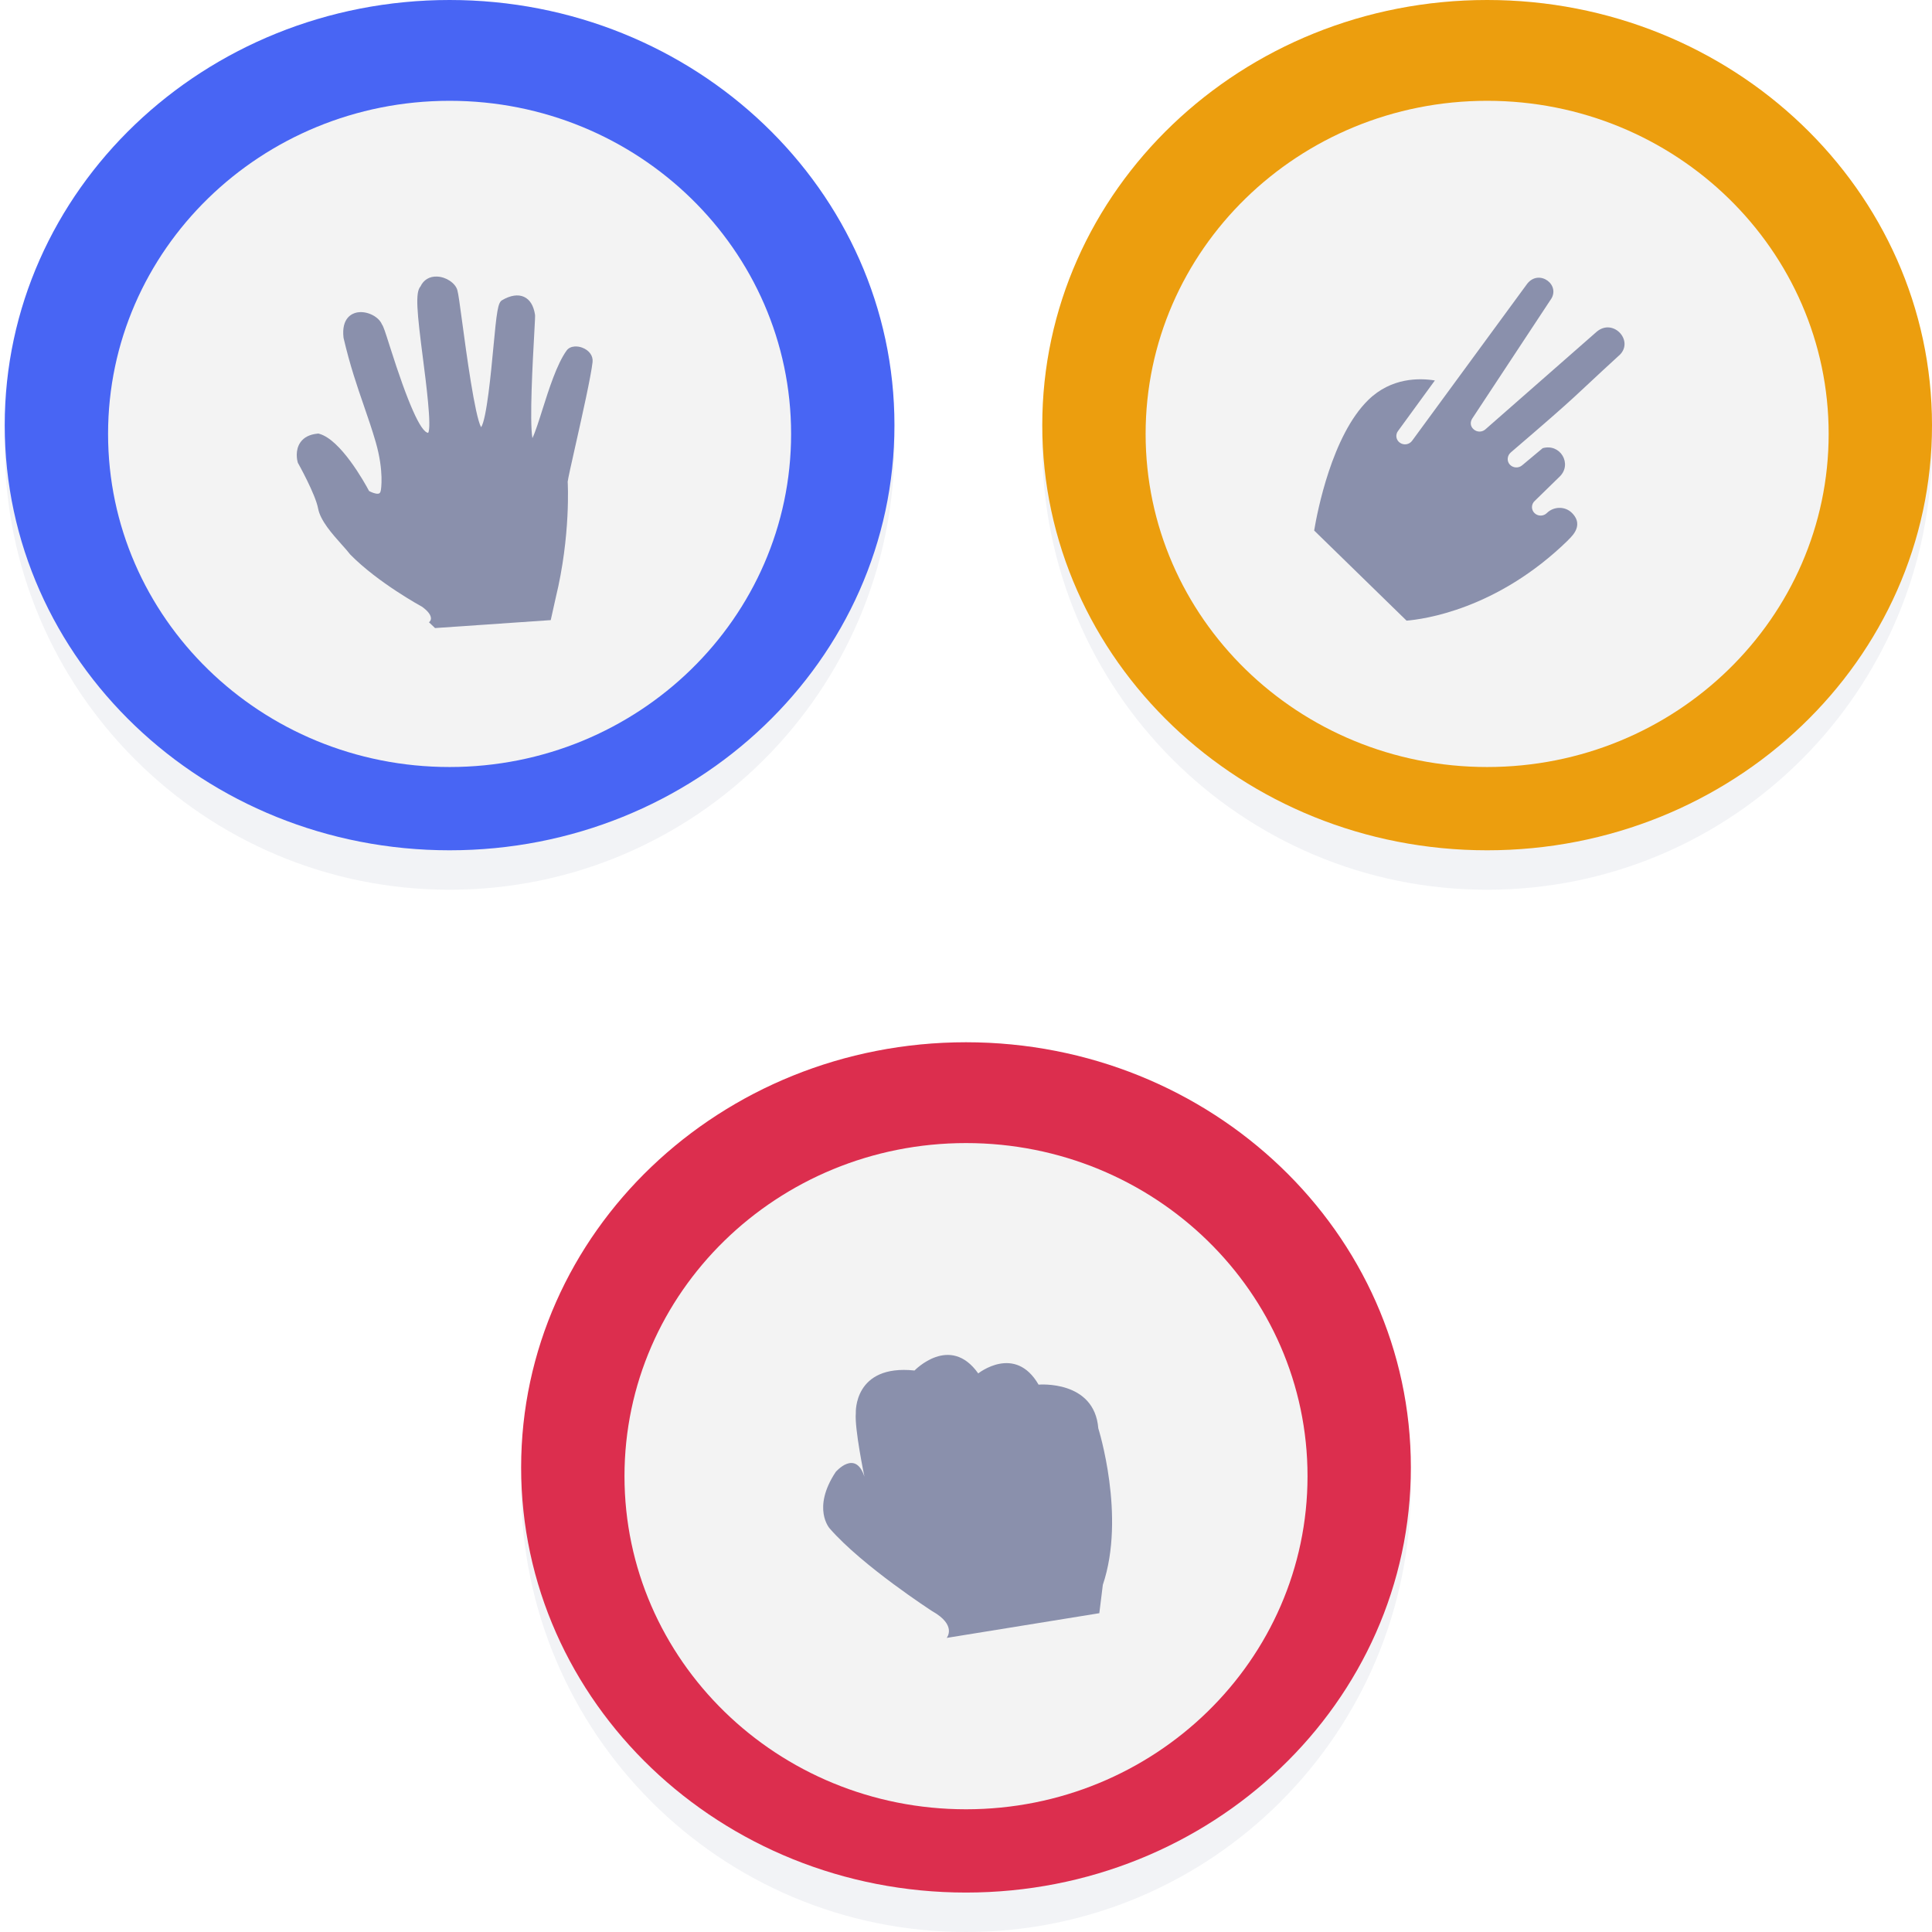
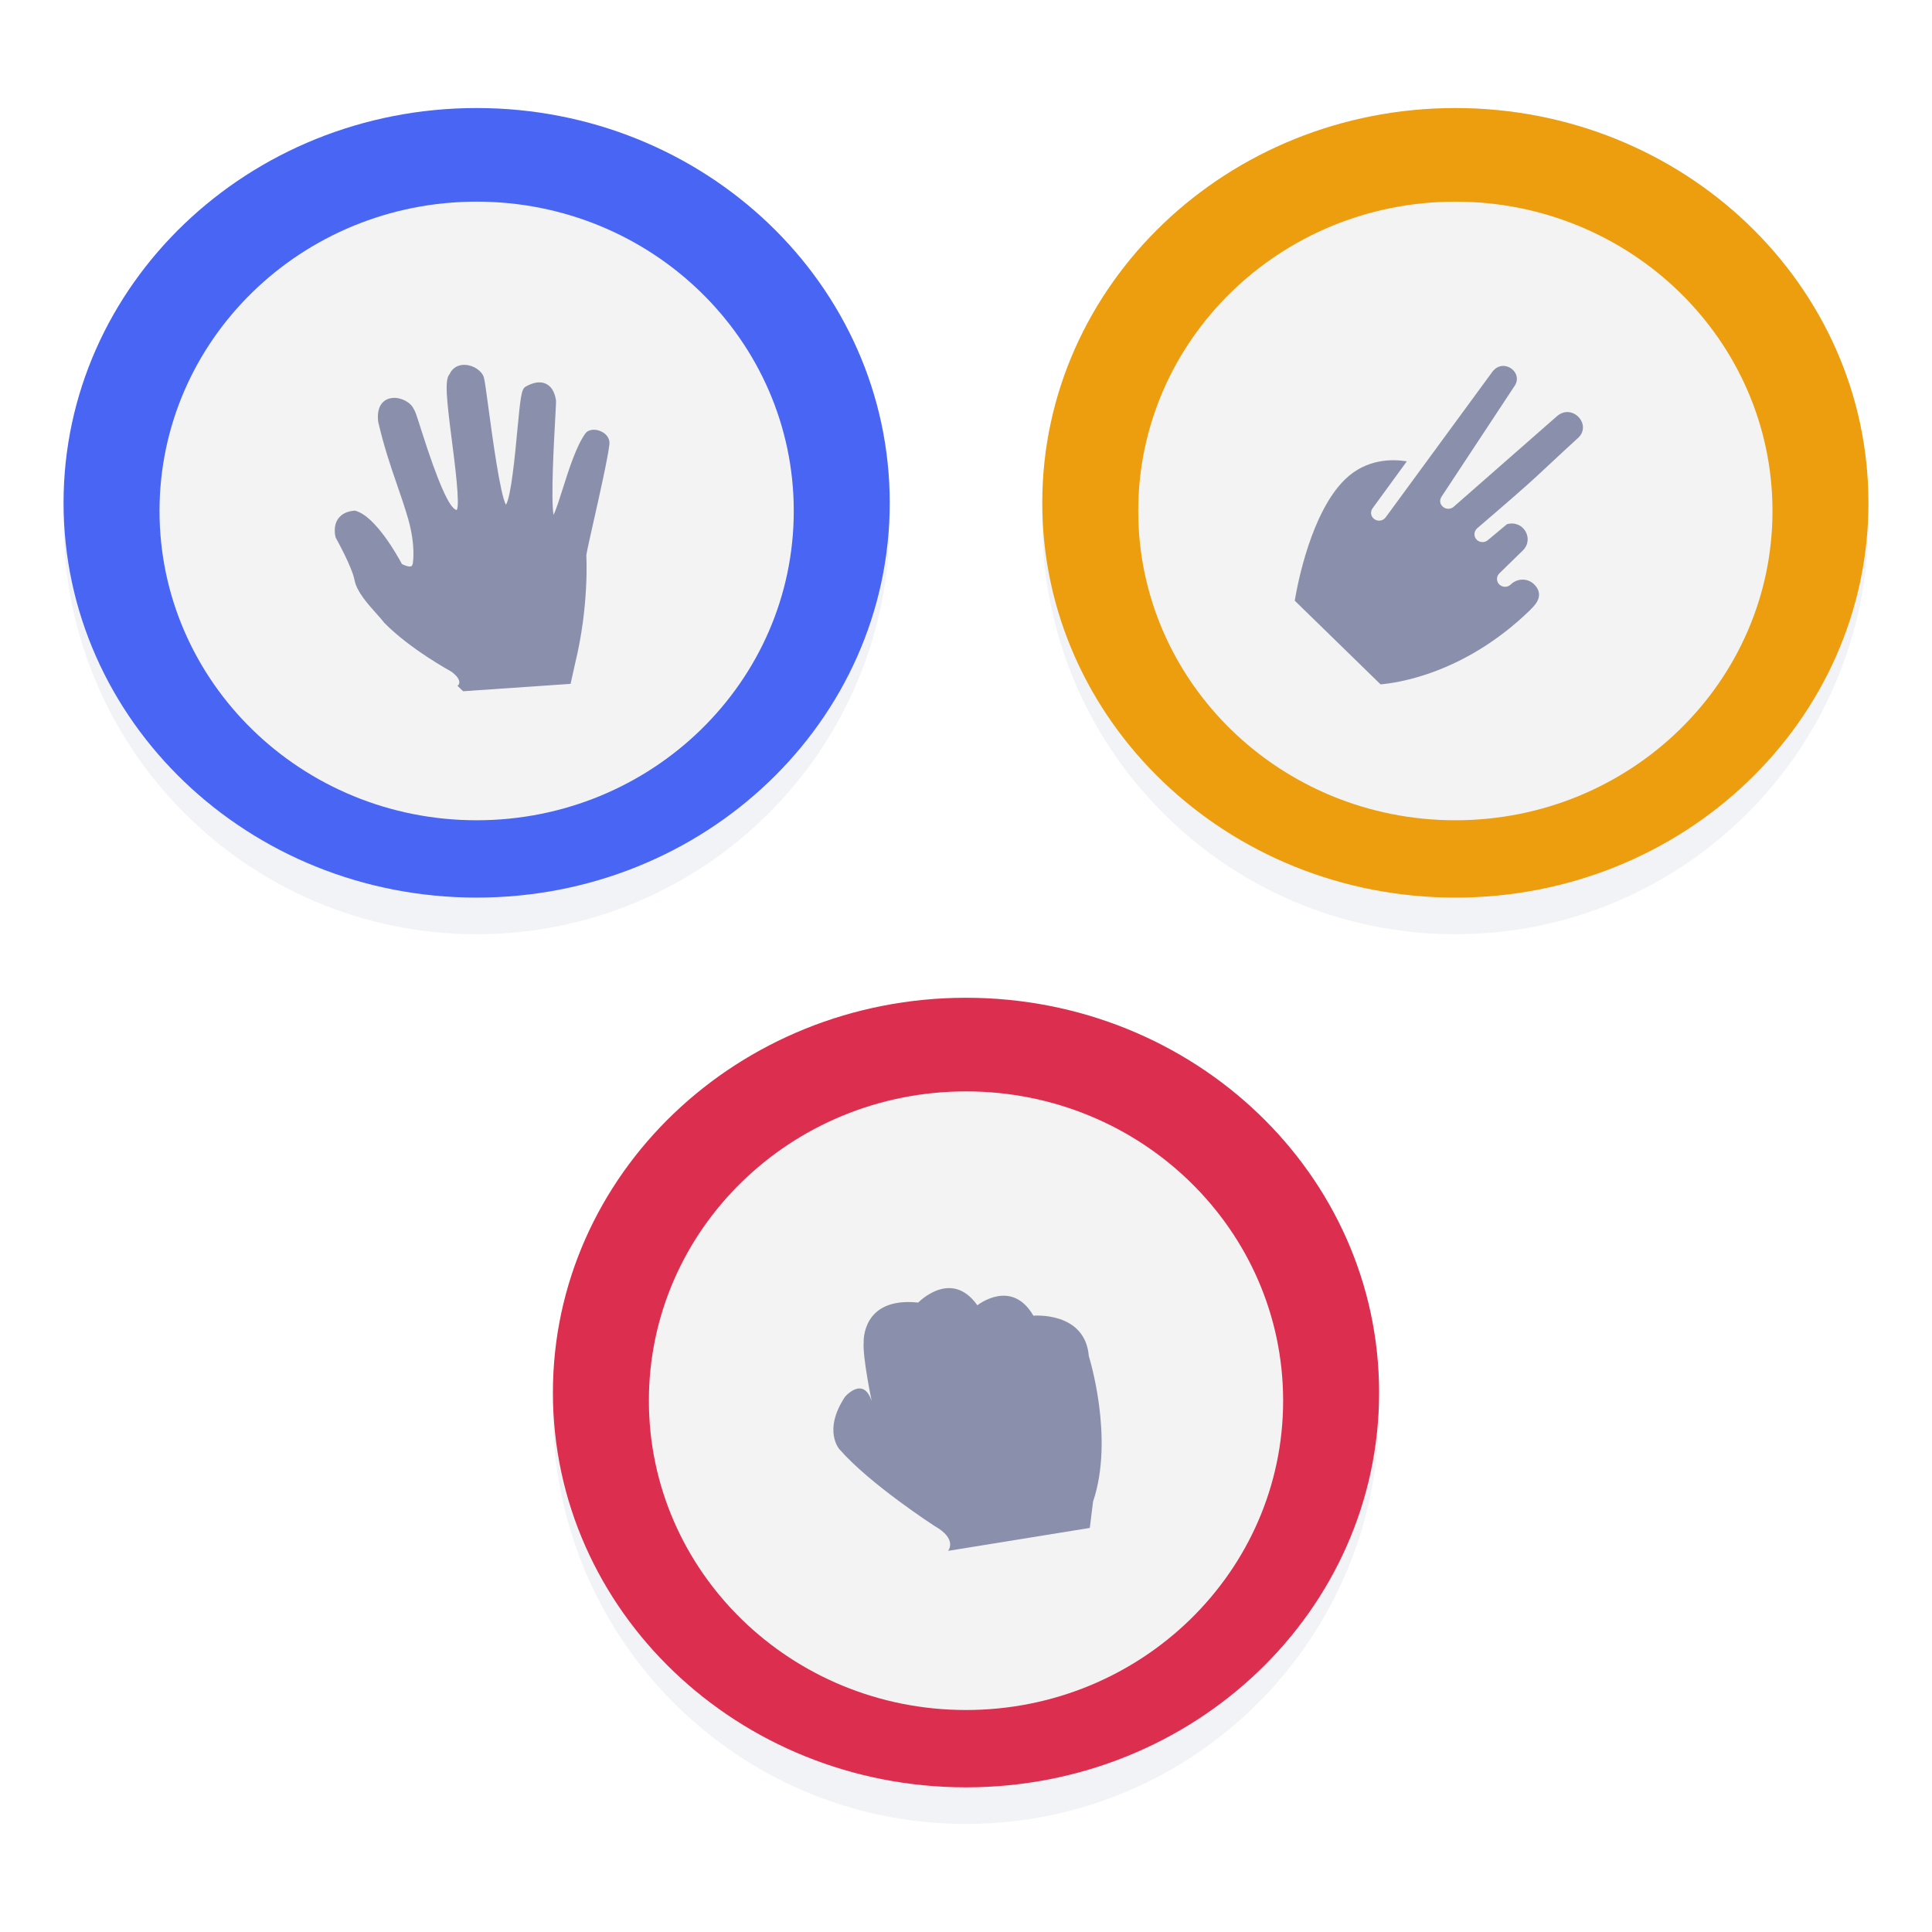
- <svg xmlns="http://www.w3.org/2000/svg" xmlns:ns1="http://www.openswatchbook.org/uri/2009/osb" xmlns:xlink="http://www.w3.org/1999/xlink" id="svg1007" version="1.1" height="304" width="304">
+ <svg xmlns="http://www.w3.org/2000/svg" xmlns:ns1="http://www.openswatchbook.org/uri/2009/osb" xmlns:xlink="http://www.w3.org/1999/xlink" width="304" height="304" version="1.1" id="svg1007">
  <defs id="defs933">
-     <linearGradient ns1:paint="solid" id="linearGradient1086">
-       <stop id="stop1084" offset="0" style="stop-color:#4865f4;stop-opacity:1;" />
+     <linearGradient id="linearGradient1086" ns1:paint="solid">
+       <stop style="stop-color:#4865f4;stop-opacity:1;" offset="0" id="stop1084" />
    </linearGradient>
-     <linearGradient xlink:href="#b" gradientUnits="userSpaceOnUse" gradientTransform="scale(1.007645,0.9924133)" y2="105.571" y1="0" x2="52.785" x1="52.785" id="a">
-       <stop id="stop923" stop-opacity=".097" stop-color="#FFF" offset="0%" />
-       <stop id="stop925" stop-opacity="0" stop-color="#FFF" offset="100%" />
+     <linearGradient id="a" x1="52.785" x2="52.785" y1="0" y2="105.571" gradientTransform="scale(1.007645,0.9924133)" gradientUnits="userSpaceOnUse" xlink:href="#b">
+       <stop offset="0%" stop-color="#FFF" stop-opacity=".097" id="stop923" />
+       <stop offset="100%" stop-color="#FFF" stop-opacity="0" id="stop925" />
    </linearGradient>
-     <linearGradient y2="1" y1="0" x2="0.5" x1="0.5" id="b">
-       <stop id="stop928" stop-opacity=".097" stop-color="#FFF" offset="0%" />
-       <stop id="stop930" stop-opacity="0" stop-color="#FFF" offset="100%" />
+     <linearGradient id="b" x1="0.5" x2="0.5" y1="0" y2="1">
+       <stop offset="0%" stop-color="#FFF" stop-opacity=".097" id="stop928" />
+       <stop offset="100%" stop-color="#FFF" stop-opacity="0" id="stop930" />
    </linearGradient>
  </defs>
-   <g transform="matrix(1.316062,0,0,1.277023,0.7420331,0)" id="g1160">
-     <ellipse style="fill:#b1b4c5;fill-opacity:0.157;fill-rule:evenodd" id="ellipse935" ry="54.815" rx="53.189" fill="#b1b4c5" cy="54.815" cx="53.189" />
-     <ellipse style="fill:#4865f4;fill-opacity:1;fill-rule:evenodd" id="ellipse937" ry="52.385" rx="53.189" fill="url(#a)" cy="52.385" cx="53.189" />
-     <ellipse style="fill:#f3f3f3;fill-opacity:1;fill-rule:evenodd;stroke:none;stroke-width:1.002;stroke-miterlimit:4;stroke-dasharray:none;stroke-opacity:1;paint-order:normal" cx="53.189" cy="53.465" fill="#e1e4ed" rx="40.832" ry="41.044" id="ellipse939" />
-     <path style="fill-opacity:1;fill-rule:evenodd;stroke:none;stroke-width:1.002;stroke-miterlimit:4;stroke-dasharray:none;stroke-opacity:1;paint-order:normal" fill="#8a90ac" fill-rule="nonzero" d="M 69.054,42.838 A 2.125,2.125 0 0 0 68.15,42.692 c -0.417,0.03 -0.755,0.201 -0.955,0.481 -1.177,1.666 -2.141,4.81 -2.919,7.337 -0.357,1.169 -0.836,2.733 -1.183,3.475 -0.362,-2.08 0.047,-9.697 0.206,-12.63 l 0.002,-0.047 c 0.11,-2.038 0.125,-2.396 0.1,-2.553 -0.174,-1.118 -0.618,-1.852 -1.319,-2.18 -0.708,-0.333 -1.629,-0.186 -2.62,0.417 -0.497,0.303 -0.635,1.345 -1.061,6.067 l -0.002,0.02 c -0.235,2.595 -0.776,8.568 -1.441,9.563 -0.75,-1.392 -1.784,-9.3 -2.23,-12.722 -0.312,-2.397 -0.494,-3.774 -0.616,-4.19 -0.257,-0.87 -1.343,-1.611 -2.418,-1.653 -0.895,-0.044 -1.629,0.415 -1.98,1.214 -0.655,0.736 -0.423,3.179 0.302,8.964 0.344,2.754 1.056,8.441 0.608,9.08 -0.893,-0.099 -2.427,-3.661 -4.559,-10.592 -0.598,-1.942 -0.783,-2.525 -0.967,-2.78 -0.362,-0.891 -1.593,-1.578 -2.696,-1.5 a 2.314,2.314 0 0 0 -0.277,0.036 c -0.578,0.116 -1.896,0.653 -1.615,3.13 0.779,3.435 1.624,5.957 2.445,8.405 l 0.016,0.05 c 0.491,1.465 0.955,2.85 1.387,4.388 1.016,3.63 0.621,5.882 0.616,5.907 -0.034,0.232 -0.105,0.374 -0.211,0.423 a 0.405,0.405 0 0 1 -0.143,0.033 c -0.322,0.023 -0.805,-0.193 -1.055,-0.333 -0.568,-1.098 -3.4,-6.33 -5.967,-7.055 l -0.091,-0.026 -0.093,0.008 c -0.942,0.09 -1.634,0.45 -2.057,1.068 -0.67,0.978 -0.393,2.224 -0.325,2.474 l 0.038,0.09 c 0.02,0.037 2.079,3.825 2.397,5.587 0.275,1.511 1.696,3.148 2.838,4.464 l 0.047,0.054 c 0.373,0.43 0.695,0.802 0.948,1.146 3.316,3.492 8.558,6.428 8.601,6.452 0.654,0.487 1.018,0.958 1.056,1.363 a 0.595,0.595 0 0 1 -0.117,0.43 l -0.114,0.12 0.725,0.711 13.832,-0.98 0.59,-2.73 c 1.823,-7.705 1.442,-14.275 1.436,-14.319 0.007,-0.242 0.518,-2.58 0.93,-4.468 l 0.011,-0.048 c 0.82,-3.763 1.838,-8.444 2.034,-10.225 0.085,-0.761 -0.398,-1.46 -1.23,-1.779 z" id="path941" />
+   <g transform="translate(-4.5617375e-7,7)" id="g922">
+     <g transform="matrix(1.222057,0,0,1.185807,10,10)" id="g1160">
+       <ellipse style="fill:#b1b4c5;fill-opacity:0.157;fill-rule:evenodd" id="ellipse935" ry="54.815" rx="53.189" fill="#b1b4c5" cy="54.815" cx="53.189" />
+       <ellipse style="fill:#4865f4;fill-opacity:1;fill-rule:evenodd" id="ellipse937" ry="52.385" rx="53.189" fill="url(#a)" cy="52.385" cx="53.189" />
+       <ellipse style="fill:#f3f3f3;fill-opacity:1;fill-rule:evenodd;stroke:none;stroke-width:1.002;stroke-miterlimit:4;stroke-dasharray:none;stroke-opacity:1;paint-order:normal" cx="53.189" cy="53.465" fill="#e1e4ed" rx="40.832" ry="41.044" id="ellipse939" />
+       <path style="fill-opacity:1;fill-rule:evenodd;stroke:none;stroke-width:1.002;stroke-miterlimit:4;stroke-dasharray:none;stroke-opacity:1;paint-order:normal" fill="#8a90ac" fill-rule="nonzero" d="M 69.054,42.838 A 2.125,2.125 0 0 0 68.15,42.692 c -0.417,0.03 -0.755,0.201 -0.955,0.481 -1.177,1.666 -2.141,4.81 -2.919,7.337 -0.357,1.169 -0.836,2.733 -1.183,3.475 -0.362,-2.08 0.047,-9.697 0.206,-12.63 l 0.002,-0.047 c 0.11,-2.038 0.125,-2.396 0.1,-2.553 -0.174,-1.118 -0.618,-1.852 -1.319,-2.18 -0.708,-0.333 -1.629,-0.186 -2.62,0.417 -0.497,0.303 -0.635,1.345 -1.061,6.067 l -0.002,0.02 c -0.235,2.595 -0.776,8.568 -1.441,9.563 -0.75,-1.392 -1.784,-9.3 -2.23,-12.722 -0.312,-2.397 -0.494,-3.774 -0.616,-4.19 -0.257,-0.87 -1.343,-1.611 -2.418,-1.653 -0.895,-0.044 -1.629,0.415 -1.98,1.214 -0.655,0.736 -0.423,3.179 0.302,8.964 0.344,2.754 1.056,8.441 0.608,9.08 -0.893,-0.099 -2.427,-3.661 -4.559,-10.592 -0.598,-1.942 -0.783,-2.525 -0.967,-2.78 -0.362,-0.891 -1.593,-1.578 -2.696,-1.5 a 2.314,2.314 0 0 0 -0.277,0.036 c -0.578,0.116 -1.896,0.653 -1.615,3.13 0.779,3.435 1.624,5.957 2.445,8.405 l 0.016,0.05 c 0.491,1.465 0.955,2.85 1.387,4.388 1.016,3.63 0.621,5.882 0.616,5.907 -0.034,0.232 -0.105,0.374 -0.211,0.423 a 0.405,0.405 0 0 1 -0.143,0.033 c -0.322,0.023 -0.805,-0.193 -1.055,-0.333 -0.568,-1.098 -3.4,-6.33 -5.967,-7.055 l -0.091,-0.026 -0.093,0.008 c -0.942,0.09 -1.634,0.45 -2.057,1.068 -0.67,0.978 -0.393,2.224 -0.325,2.474 l 0.038,0.09 c 0.02,0.037 2.079,3.825 2.397,5.587 0.275,1.511 1.696,3.148 2.838,4.464 l 0.047,0.054 c 0.373,0.43 0.695,0.802 0.948,1.146 3.316,3.492 8.558,6.428 8.601,6.452 0.654,0.487 1.018,0.958 1.056,1.363 a 0.595,0.595 0 0 1 -0.117,0.43 l -0.114,0.12 0.725,0.711 13.832,-0.98 0.59,-2.73 c 1.823,-7.705 1.442,-14.275 1.436,-14.319 0.007,-0.242 0.518,-2.58 0.93,-4.468 l 0.011,-0.048 c 0.82,-3.763 1.838,-8.444 2.034,-10.225 0.085,-0.761 -0.398,-1.46 -1.23,-1.779 z" id="path941" />
+     </g>
+     <g transform="matrix(1.210744,0,0,1.185807,-73.30582,10)" id="g1166">
+       <ellipse style="fill:#b1b4c5;fill-opacity:0.157;fill-rule:evenodd" cx="249.686" cy="54.815" fill="#b1b4c5" rx="53.686" ry="54.815" id="ellipse945" />
+       <ellipse cx="249.686" cy="52.385" fill="url(#b)" rx="53.686" ry="52.385" id="ellipse947" style="fill:#ec9e0e;fill-opacity:1;fill-rule:evenodd" />
+       <ellipse style="fill:#f3f3f3;fill-opacity:1;fill-rule:evenodd" id="ellipse949" ry="41.044" rx="41.214" fill="#e1e4ed" cy="53.465" cx="249.687" />
+       <path id="path951" d="m 238.928,53.113 4.451,-6.234 c -1.85,-0.307 -5.248,-0.375 -8.031,2.397 -4.388,4.37 -6.165,13.809 -6.535,16.093 l 11.15,11.105 c 2.008,-0.17 10.896,-1.353 19.46,-9.881 0.09,-0.184 2.177,-1.72 0.471,-3.418 -0.814,-0.81 -2.162,-0.796 -2.993,0.033 a 1.051,1.051 0 0 1 -1.497,0.015 1.04,1.04 0 0 1 0.015,-1.49 l 3.026,-3.014 c 1.538,-1.532 0.089,-4.116 -2.058,-3.495 l -2.477,2.112 a 1.065,1.065 0 0 1 -1.497,-0.103 c -0.384,-0.443 -0.302,-1.114 0.135,-1.492 8.654,-7.562 7.39,-6.65 12.958,-11.848 2.08,-1.725 -0.536,-4.776 -2.586,-3.03 l -13.469,12.064 a 1.051,1.051 0 0 1 -1.378,-0.015 c -0.445,-0.383 -0.455,-0.934 -0.164,-1.37 l 9.395,-14.545 c 1.373,-1.852 -1.33,-3.91 -2.776,-2.042 l -13.891,19.347 a 1.05,1.05 0 0 1 -1.47,0.255 1.02,1.02 0 0 1 -0.24,-1.444 z" fill-rule="nonzero" fill="#8a90ac" />
+     </g>
  </g>
-   <g transform="matrix(1.303878,0,0,1.277023,-91.56011,0)" id="g1166">
-     <ellipse style="fill:#b1b4c5;fill-opacity:0.157;fill-rule:evenodd" cx="249.686" cy="54.815" fill="#b1b4c5" rx="53.686" ry="54.815" id="ellipse945" />
-     <ellipse cx="249.686" cy="52.385" fill="url(#b)" rx="53.686" ry="52.385" id="ellipse947" style="fill:#ec9e0e;fill-opacity:1;fill-rule:evenodd" />
-     <ellipse style="fill:#f3f3f3;fill-opacity:1;fill-rule:evenodd" id="ellipse949" ry="41.044" rx="41.214" fill="#e1e4ed" cy="53.465" cx="249.687" />
-     <path id="path951" d="m 238.928,53.113 4.451,-6.234 c -1.85,-0.307 -5.248,-0.375 -8.031,2.397 -4.388,4.37 -6.165,13.809 -6.535,16.093 l 11.15,11.105 c 2.008,-0.17 10.896,-1.353 19.46,-9.881 0.09,-0.184 2.177,-1.72 0.471,-3.418 -0.814,-0.81 -2.162,-0.796 -2.993,0.033 a 1.051,1.051 0 0 1 -1.497,0.015 1.04,1.04 0 0 1 0.015,-1.49 l 3.026,-3.014 c 1.538,-1.532 0.089,-4.116 -2.058,-3.495 l -2.477,2.112 a 1.065,1.065 0 0 1 -1.497,-0.103 c -0.384,-0.443 -0.302,-1.114 0.135,-1.492 8.654,-7.562 7.39,-6.65 12.958,-11.848 2.08,-1.725 -0.536,-4.776 -2.586,-3.03 l -13.469,12.064 a 1.051,1.051 0 0 1 -1.378,-0.015 c -0.445,-0.383 -0.455,-0.934 -0.164,-1.37 l 9.395,-14.545 c 1.373,-1.852 -1.33,-3.91 -2.776,-2.042 l -13.891,19.347 a 1.05,1.05 0 0 1 -1.47,0.255 1.02,1.02 0 0 1 -0.24,-1.444 z" fill-rule="nonzero" fill="#8a90ac" />
-   </g>
-   <g transform="matrix(1.303878,0,0,1.277023,-45.78006,-41.68014)" id="g1154">
-     <g transform="translate(3.6440316e-7,1.062244)" id="g1209">
-       <ellipse id="ellipse957" ry="54.815" rx="53.686" fill="#b1b4c5" cy="214.815" cx="151.686" style="fill:#b1b4c5;fill-opacity:0.157;fill-rule:evenodd" />
-       <ellipse style="fill:#dc2e4e;fill-opacity:1;fill-rule:evenodd" id="ellipse959" ry="52.385" rx="53.686" fill="url(#b)" cy="212.385" cx="151.686" />
+   <g id="g1154" transform="matrix(1.210744,0,0,1.185807,-31.65291,-33.9887)">
+     <g id="g1209" transform="translate(3.6440316e-7,1.062244)">
+       <ellipse style="fill:#b1b4c5;fill-opacity:0.157;fill-rule:evenodd" cx="151.686" cy="214.815" fill="#b1b4c5" rx="53.686" ry="54.815" id="ellipse957" />
+       <ellipse cx="151.686" cy="212.385" fill="url(#b)" rx="53.686" ry="52.385" id="ellipse959" style="fill:#dc2e4e;fill-opacity:1;fill-rule:evenodd" />
      <g id="g1202">
-         <ellipse style="fill:#f3f3f3;fill-opacity:1;fill-rule:evenodd" id="ellipse961" ry="41.044" rx="41.214" fill="#e1e4ed" cy="213.465" cx="151.687" />
-         <path id="path963" d="m 167.652,207.571 c -0.475,-5.997 -7.208,-5.385 -7.208,-5.385 -2.842,-5.01 -7.281,-1.381 -7.281,-1.381 -3.41,-4.911 -7.687,-0.36 -7.687,-0.36 -7.373,-0.796 -7.087,5.234 -7.087,5.234 -0.173,1.917 1.04,7.847 1.04,7.847 -1.094,-3.418 -3.467,-0.581 -3.467,-0.581 -2.917,4.502 -0.721,6.967 -0.721,6.967 3.947,4.626 12.357,10.18 12.357,10.18 3.046,1.745 1.757,3.3 1.757,3.3 l 18.42,-3.044 0.424,-3.494 c 2.8,-8.472 -0.547,-19.284 -0.547,-19.284 z" fill-rule="nonzero" fill="#8a90ac" />
+         <ellipse cx="151.687" cy="213.465" fill="#e1e4ed" rx="41.214" ry="41.044" id="ellipse961" style="fill:#f3f3f3;fill-opacity:1;fill-rule:evenodd" />
+         <path fill="#8a90ac" fill-rule="nonzero" d="m 167.652,207.571 c -0.475,-5.997 -7.208,-5.385 -7.208,-5.385 -2.842,-5.01 -7.281,-1.381 -7.281,-1.381 -3.41,-4.911 -7.687,-0.36 -7.687,-0.36 -7.373,-0.796 -7.087,5.234 -7.087,5.234 -0.173,1.917 1.04,7.847 1.04,7.847 -1.094,-3.418 -3.467,-0.581 -3.467,-0.581 -2.917,4.502 -0.721,6.967 -0.721,6.967 3.947,4.626 12.357,10.18 12.357,10.18 3.046,1.745 1.757,3.3 1.757,3.3 l 18.42,-3.044 0.424,-3.494 c 2.8,-8.472 -0.547,-19.284 -0.547,-19.284 z" id="path963" />
      </g>
    </g>
  </g>
</svg>
